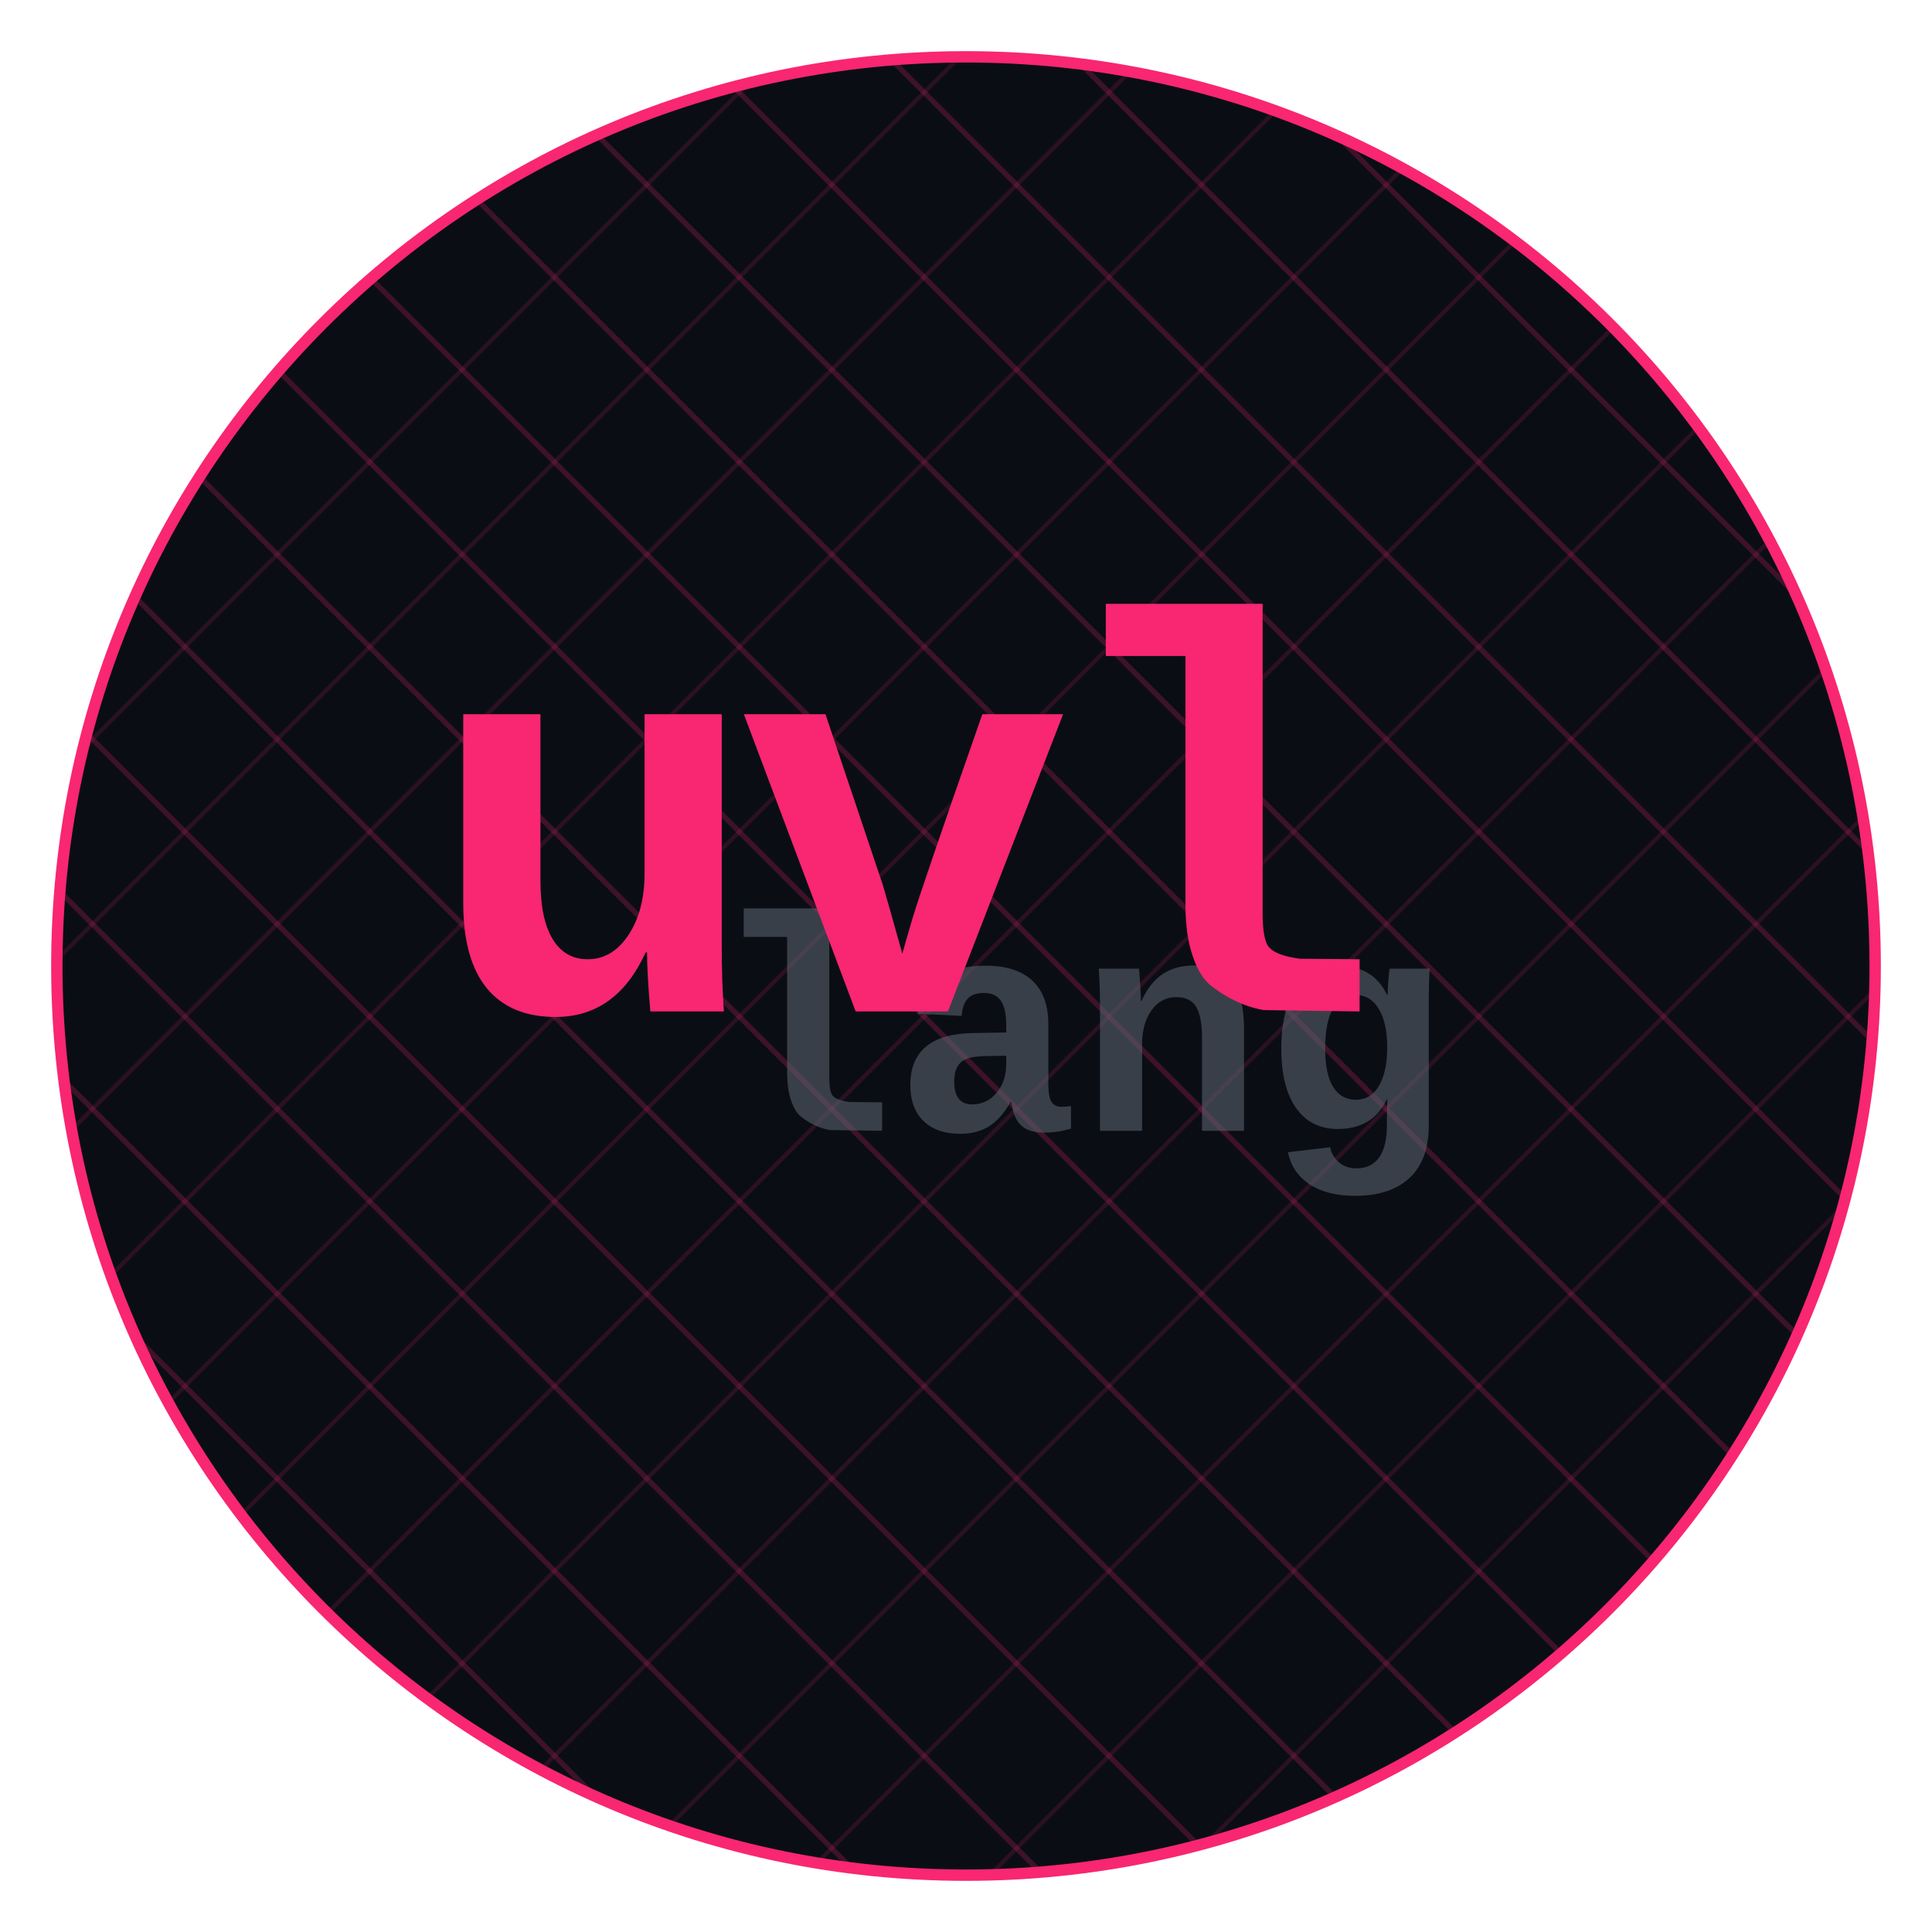
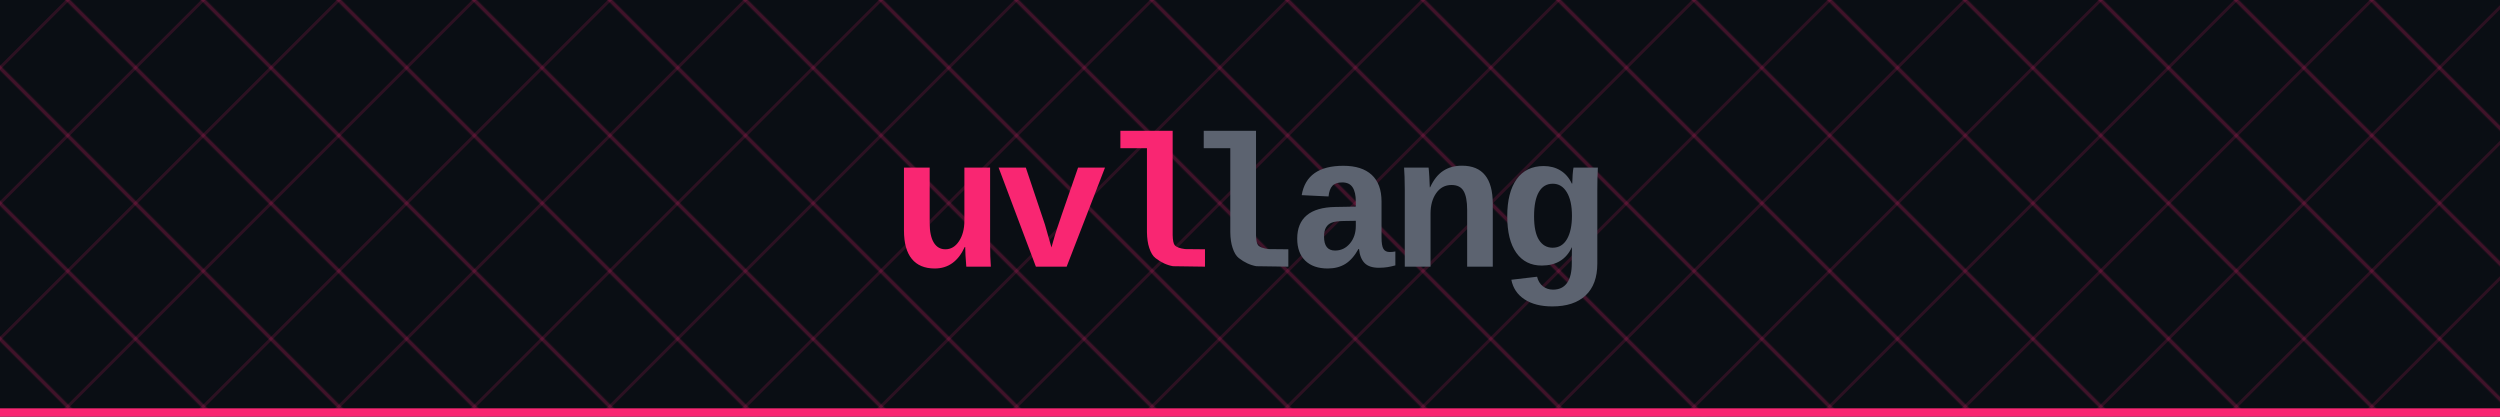
- <svg xmlns="http://www.w3.org/2000/svg" width="64" height="64" viewBox="0 0 680 680">
+ <svg xmlns="http://www.w3.org/2000/svg" width="1200" height="200" viewBox="0 0 1200 200">
  <defs>
    <pattern id="gridA" width="46" height="46" patternUnits="userSpaceOnUse" patternTransform="rotate(45)">
      <path d="M 0 23 L 46 23" fill="none" stroke="#f92672" stroke-opacity="0.22" stroke-width="1.8" />
    </pattern>
    <pattern id="gridB" width="46" height="46" patternUnits="userSpaceOnUse" patternTransform="rotate(-45)">
      <path d="M 0 23 L 46 23" fill="none" stroke="#f92672" stroke-opacity="0.14" stroke-width="1.45" />
    </pattern>
-     <clipPath id="circleClip">
-       <circle cx="340" cy="340" r="320" />
-     </clipPath>
  </defs>
-   <circle cx="340" cy="340" r="320" fill="#0a0e14" />
-   <g clip-path="url(#circleClip)">
-     <rect x="20" y="20" width="640" height="640" fill="url(#gridA)" />
-     <rect x="20" y="20" width="640" height="640" fill="url(#gridB)" />
-     <text x="250" y="398" font-family="'Courier New', monospace" font-size="108" font-weight="600" fill="#5c6370" letter-spacing="0" opacity="0.58">
-       lang
-     </text>
-     <text x="150" y="356" font-family="'Courier New', monospace" font-size="198" font-weight="700" fill="#f92672" letter-spacing="-10">
-       uvl
-     </text>
-   </g>
-   <circle cx="340" cy="340" r="320" fill="none" stroke="#f92672" stroke-width="4" />
+   <rect x="0" y="0" width="1200" height="200" fill="#0a0e14" />
+   <rect x="0" y="0" width="1200" height="200" fill="url(#gridA)" />
+   <rect x="0" y="0" width="1200" height="200" fill="url(#gridB)" />
+   <text x="600" y="128" font-family="'Courier New', monospace" font-size="90" font-weight="700" fill="#f92672" letter-spacing="-4" text-anchor="middle">
+     uvl<tspan dx="-14" fill="#5c6370" font-weight="600" opacity="0.75">lang</tspan>
+   </text>
+   <rect x="0" y="196" width="1200" height="4" fill="#f92672" />
</svg>
